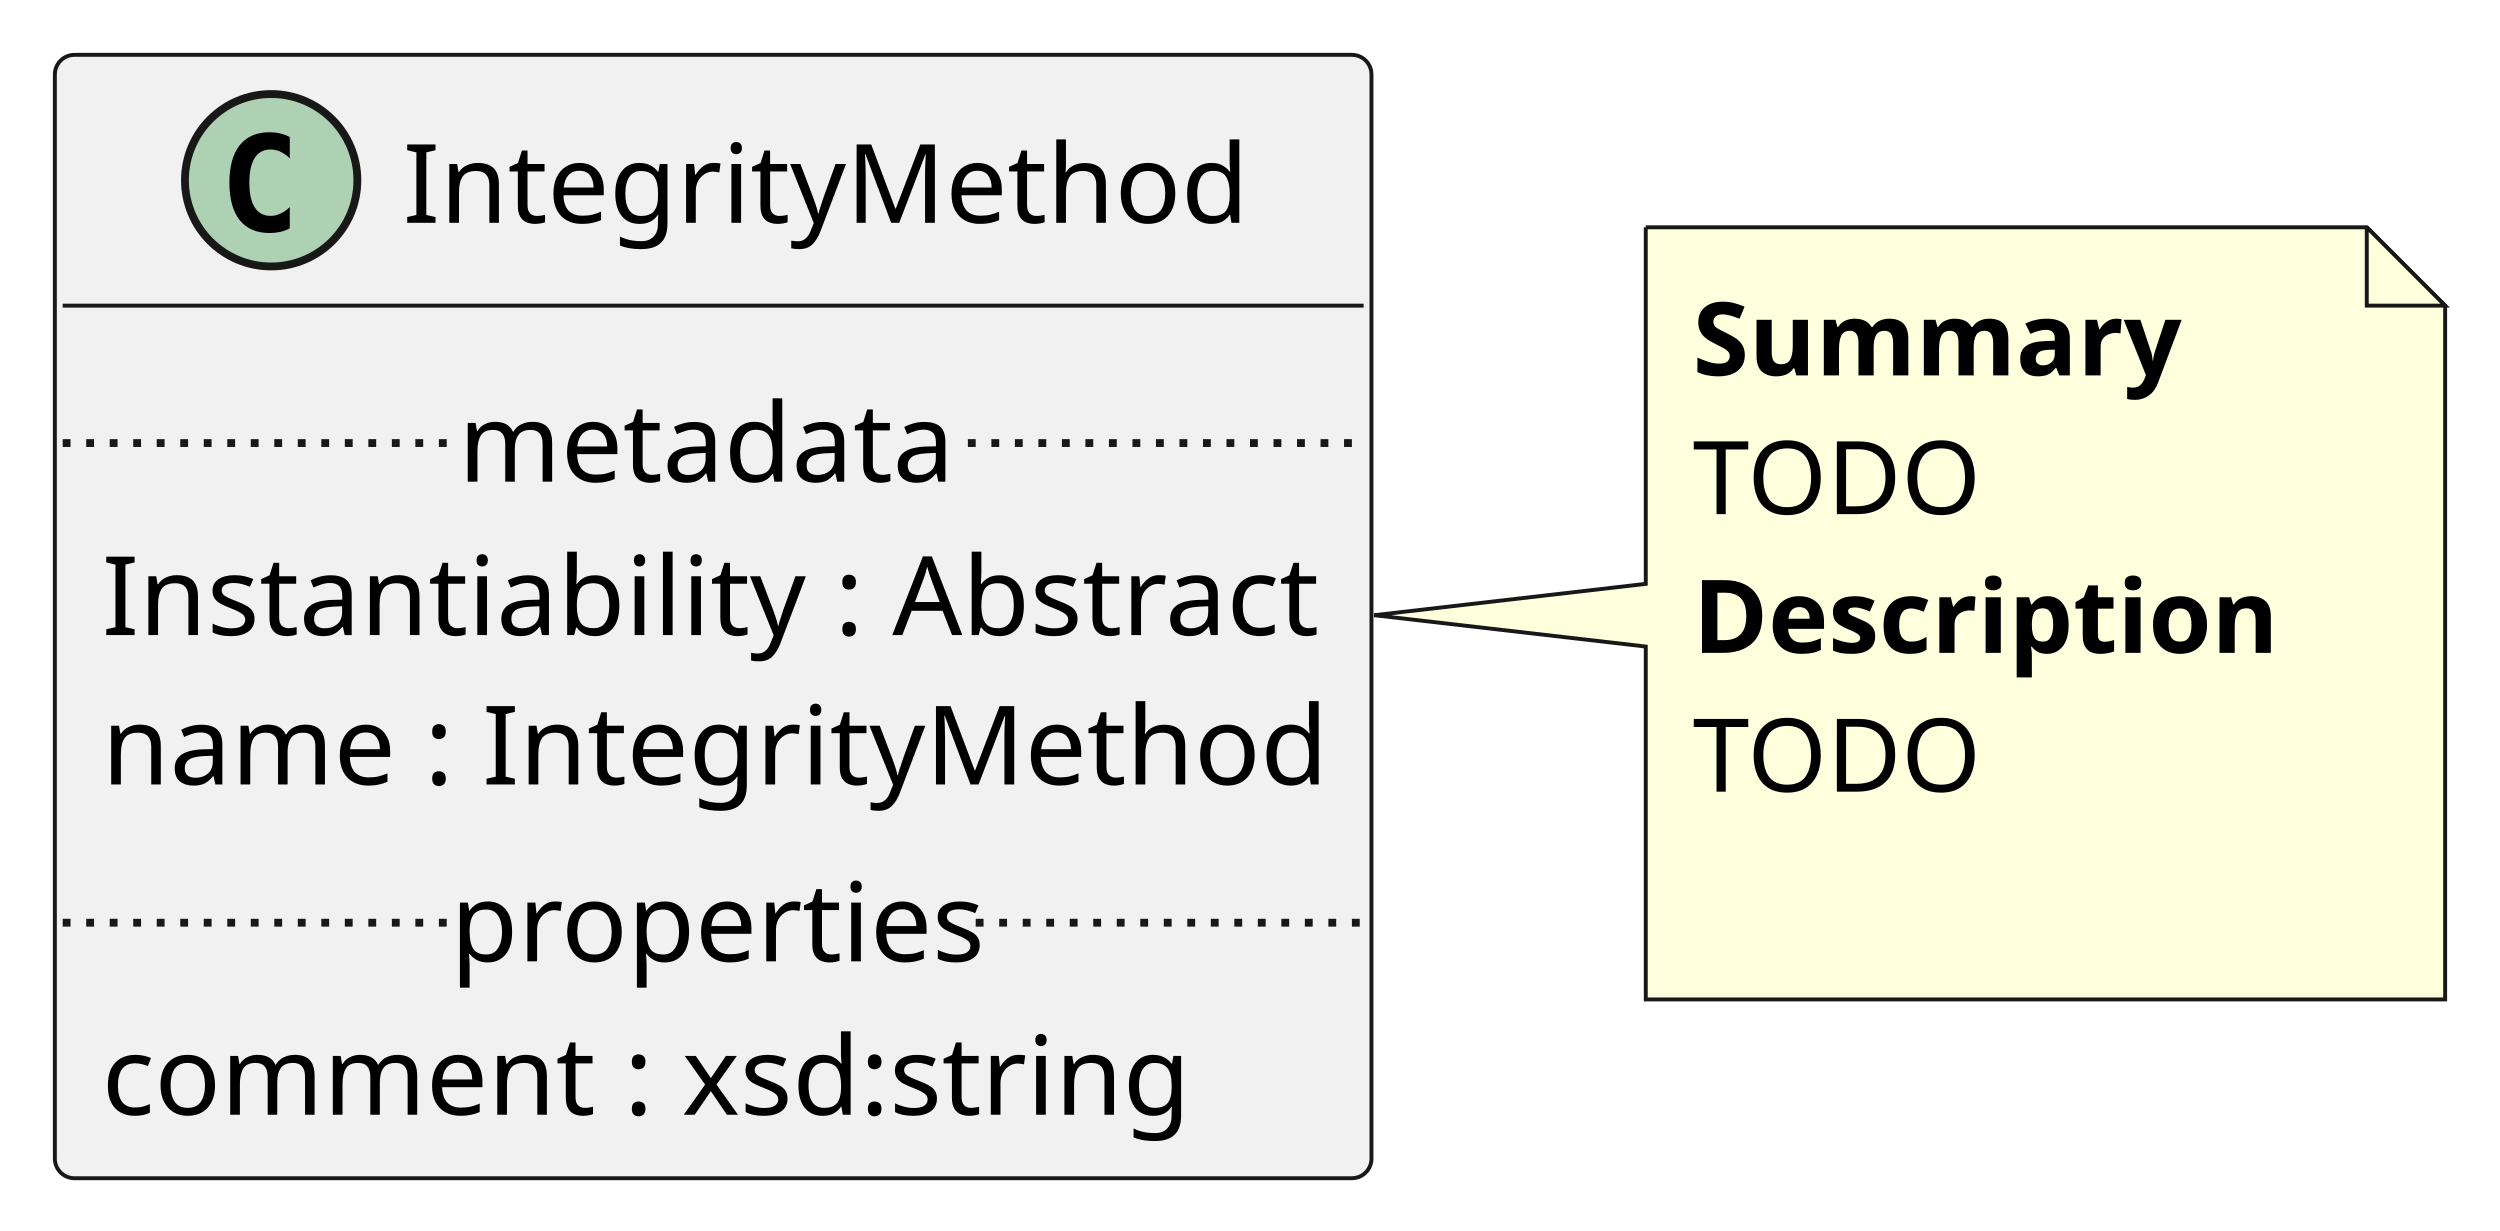
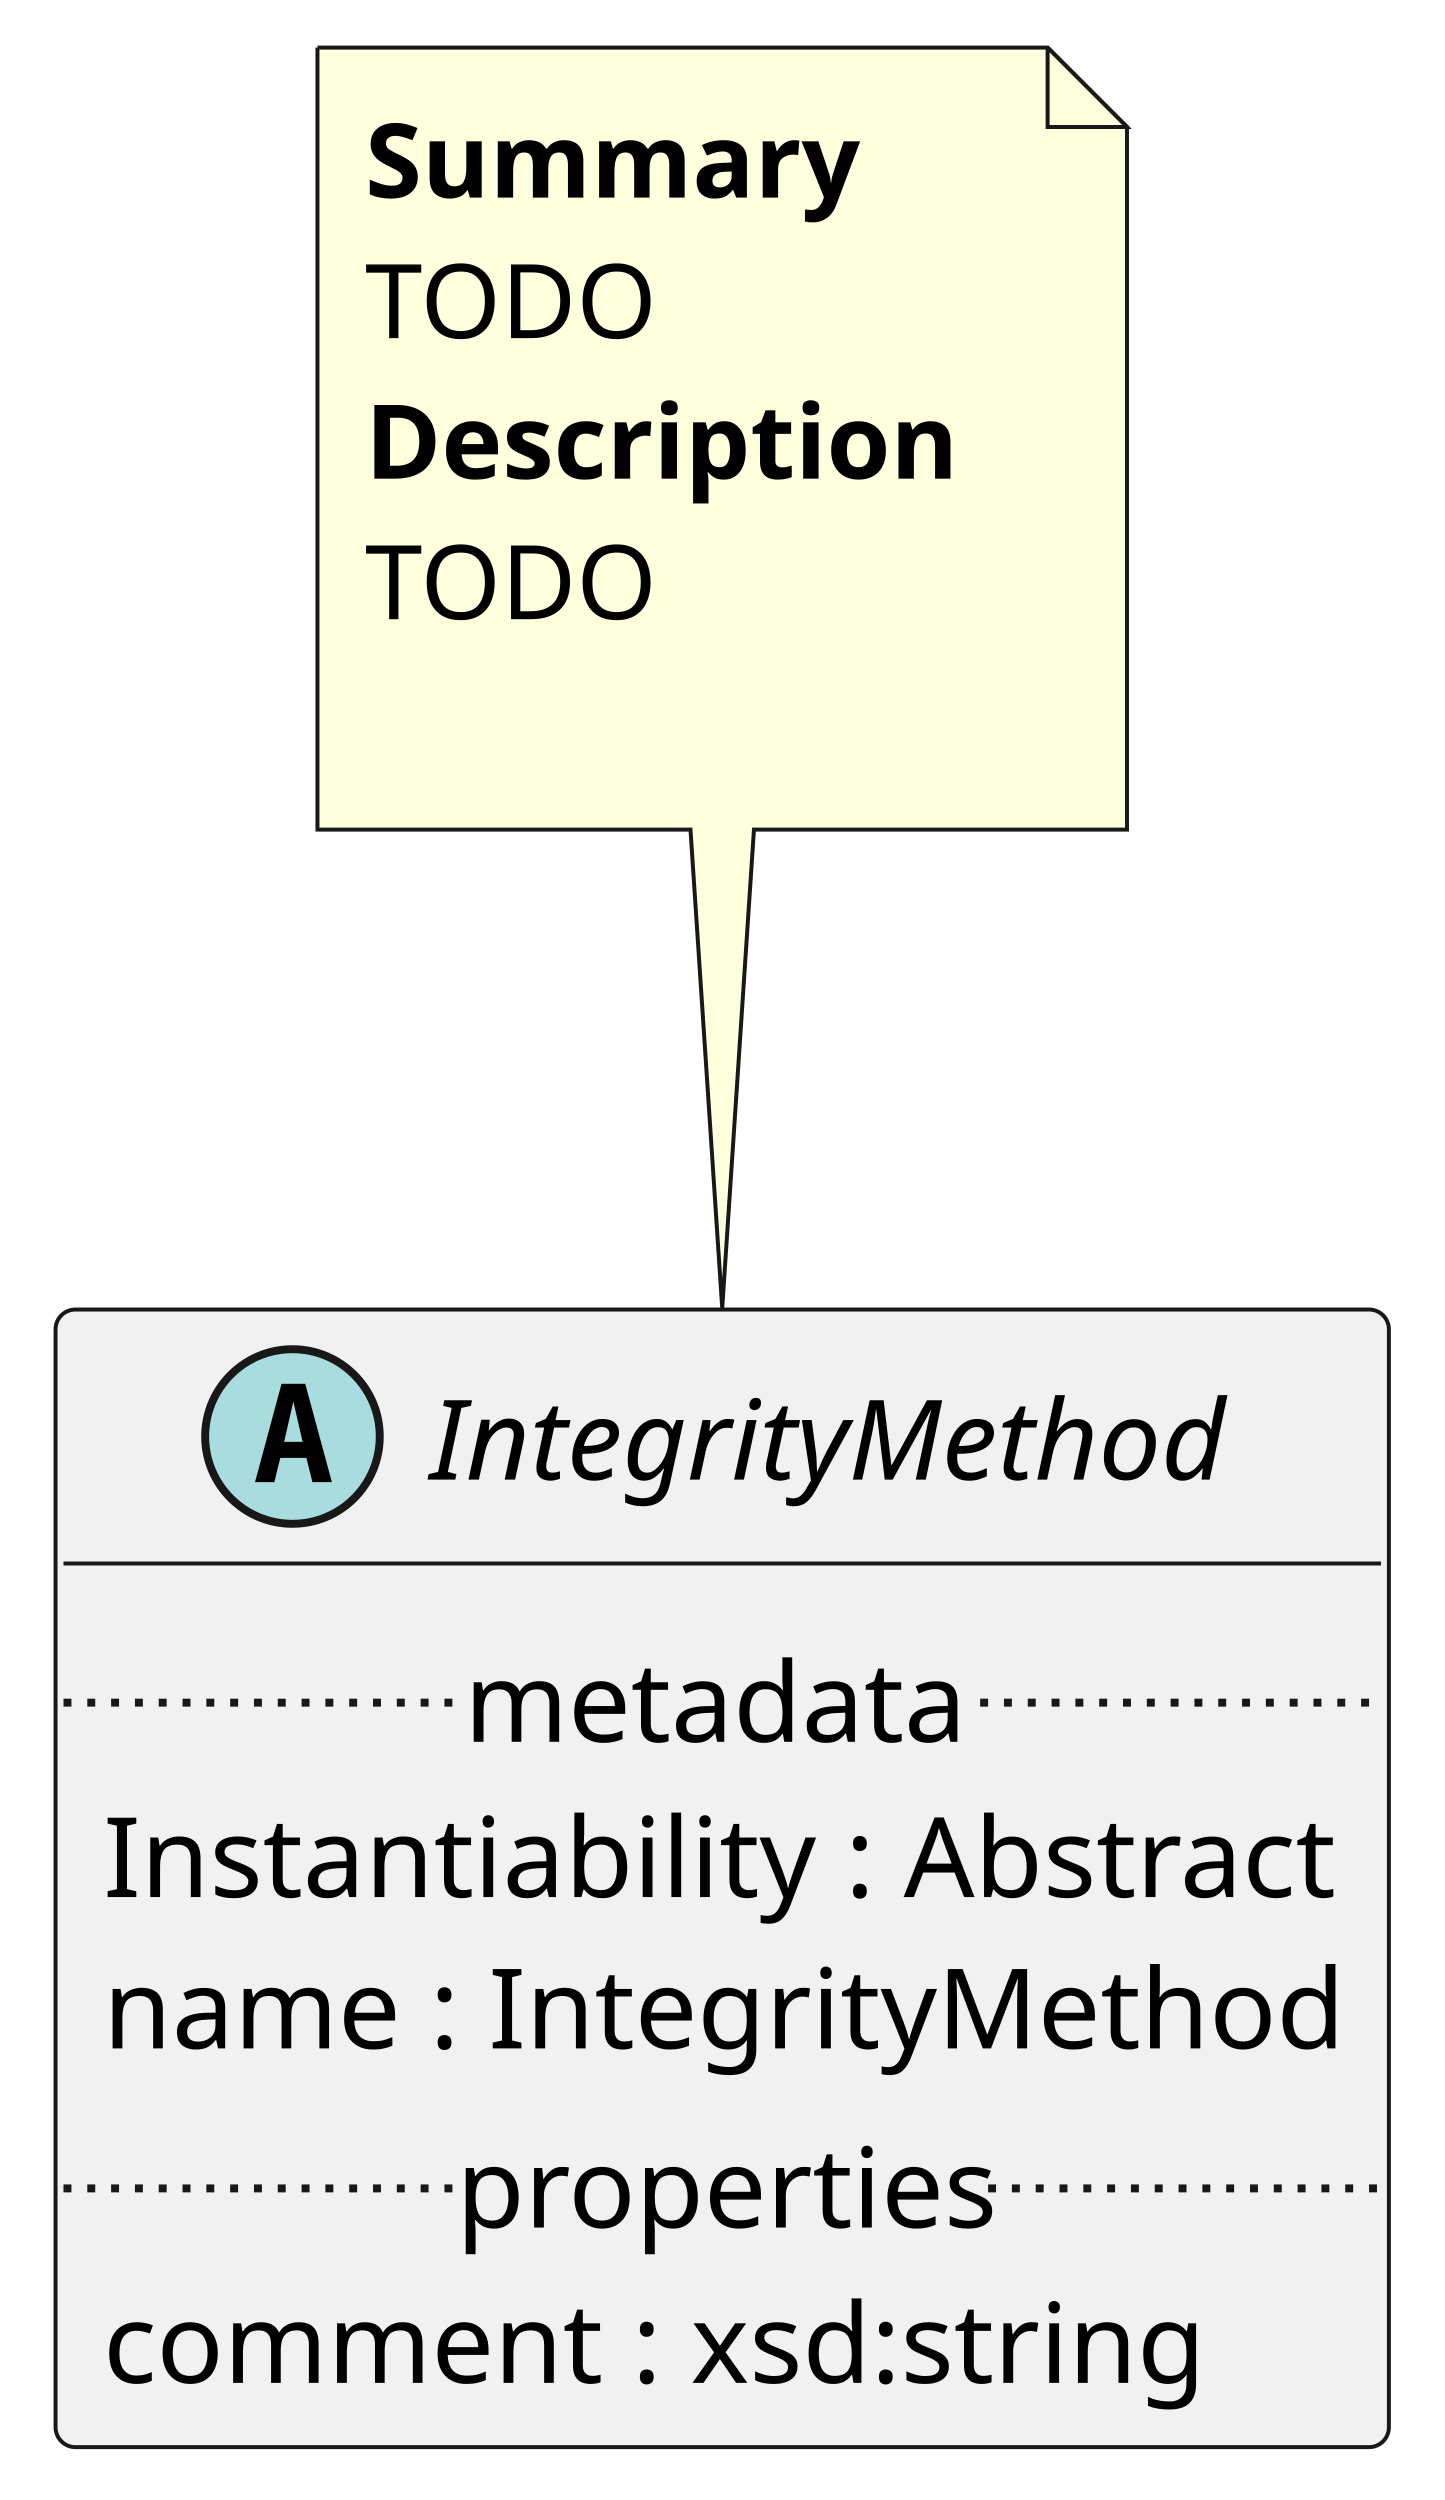
- <svg xmlns="http://www.w3.org/2000/svg" contentStyleType="text/css" height="157px" preserveAspectRatio="none" style="width:319px;height:157px;background:#FFFFFF;" version="1.1" viewBox="0 0 319 157" width="319px" zoomAndPan="magnify">
+ <svg xmlns="http://www.w3.org/2000/svg" contentStyleType="text/css" height="315px" preserveAspectRatio="none" style="width:182px;height:315px;background:#FFFFFF;" version="1.1" viewBox="0 0 182 315" width="182px" zoomAndPan="magnify">
  <defs />
  <g>
    <g id="elem_IntegrityMethod">
-       <rect codeLine="1" fill="#F1F1F1" height="143.34" id="IntegrityMethod" rx="2.5" ry="2.5" style="stroke:#181818;stroke-width:0.5;" width="168" x="7" y="7" />
-       <ellipse cx="34.6" cy="23" fill="#ADD1B2" rx="11" ry="11" style="stroke:#181818;stroke-width:1.0;" />
-       <path d="M34.397,29.734 Q31.913,29.734 30.584,28.094 Q29.272,26.422 29.272,23.312 Q29.272,20.188 30.584,18.531 Q31.913,16.875 34.397,16.875 Q35.116,16.875 35.772,17.031 Q36.413,17.188 36.975,17.484 L36.975,20.203 Q36.616,19.859 36.319,19.672 Q36.022,19.469 35.756,19.344 Q35.444,19.203 35.131,19.141 Q34.834,19.078 34.522,19.078 Q33.194,19.078 32.506,20.141 Q31.819,21.234 31.819,23.312 Q31.819,25.406 32.506,26.469 Q33.194,27.547 34.522,27.547 Q35.163,27.547 35.756,27.266 Q36.053,27.141 36.334,26.953 Q36.631,26.75 36.975,26.422 L36.975,29.141 Q36.397,29.438 35.756,29.594 Q35.116,29.734 34.397,29.734 Z " fill="#000000" />
-       <text fill="#000000" font-family="sans-serif" font-size="14" lengthAdjust="spacing" textLength="108" x="51.4" y="28.432">IntegrityMethod</text>
-       <line style="stroke:#181818;stroke-width:0.5;" x1="8" x2="174" y1="39" y2="39" />
-       <text fill="#000000" font-family="sans-serif" font-size="14" lengthAdjust="spacing" textLength="156" x="13" y="81.034">Instantiability : Abstract</text>
-       <text fill="#000000" font-family="sans-serif" font-size="14" lengthAdjust="spacing" textLength="156" x="13" y="100.102">name : IntegrityMethod</text>
-       <line style="stroke:#181818;stroke-width:1.0;stroke-dasharray:1.0,2.0;" x1="8" x2="58.5" y1="56.534" y2="56.534" />
-       <text fill="#000000" font-family="sans-serif" font-size="14" lengthAdjust="spacing" textLength="65" x="58.5" y="61.466">metadata</text>
-       <line style="stroke:#181818;stroke-width:1.0;stroke-dasharray:1.0,2.0;" x1="123.5" x2="174" y1="56.534" y2="56.534" />
-       <text fill="#000000" font-family="sans-serif" font-size="14" lengthAdjust="spacing" textLength="137" x="13" y="142.238">comment : xsd:string</text>
-       <line style="stroke:#181818;stroke-width:1.0;stroke-dasharray:1.0,2.0;" x1="8" x2="57.5" y1="117.738" y2="117.738" />
-       <text fill="#000000" font-family="sans-serif" font-size="14" lengthAdjust="spacing" textLength="67" x="57.5" y="122.67">properties</text>
-       <line style="stroke:#181818;stroke-width:1.0;stroke-dasharray:1.0,2.0;" x1="124.5" x2="174" y1="117.738" y2="117.738" />
+       <rect codeLine="1" fill="#F1F1F1" height="143.34" id="IntegrityMethod" rx="2.5" ry="2.5" style="stroke:#181818;stroke-width:0.5;" width="168" x="7" y="165" />
+       <ellipse cx="36.85" cy="181" fill="#A9DCDF" rx="11" ry="11" style="stroke:#181818;stroke-width:1.0;" />
+       <path d="M35.475,174.359 L38.459,174.359 L41.819,186.75 L39.366,186.75 L38.6,183.688 L35.319,183.688 L34.569,186.75 L32.131,186.75 L35.475,174.359 Z M38.131,181.672 L36.959,176.594 L35.803,181.672 L38.131,181.672 Z " fill="#000000" />
+       <text fill="#000000" font-family="sans-serif" font-size="14" font-style="italic" lengthAdjust="spacing" textLength="103" x="54.15" y="186.432">IntegrityMethod</text>
+       <line style="stroke:#181818;stroke-width:0.5;" x1="8" x2="174" y1="197" y2="197" />
+       <text fill="#000000" font-family="sans-serif" font-size="14" lengthAdjust="spacing" textLength="156" x="13" y="239.034">Instantiability : Abstract</text>
+       <text fill="#000000" font-family="sans-serif" font-size="14" lengthAdjust="spacing" textLength="156" x="13" y="258.102">name : IntegrityMethod</text>
+       <line style="stroke:#181818;stroke-width:1.0;stroke-dasharray:1.0,2.0;" x1="8" x2="58.5" y1="214.534" y2="214.534" />
+       <text fill="#000000" font-family="sans-serif" font-size="14" lengthAdjust="spacing" textLength="65" x="58.5" y="219.466">metadata</text>
+       <line style="stroke:#181818;stroke-width:1.0;stroke-dasharray:1.0,2.0;" x1="123.5" x2="174" y1="214.534" y2="214.534" />
+       <text fill="#000000" font-family="sans-serif" font-size="14" lengthAdjust="spacing" textLength="137" x="13" y="300.238">comment : xsd:string</text>
+       <line style="stroke:#181818;stroke-width:1.0;stroke-dasharray:1.0,2.0;" x1="8" x2="57.5" y1="275.738" y2="275.738" />
+       <text fill="#000000" font-family="sans-serif" font-size="14" lengthAdjust="spacing" textLength="67" x="57.5" y="280.67">properties</text>
+       <line style="stroke:#181818;stroke-width:1.0;stroke-dasharray:1.0,2.0;" x1="124.5" x2="174" y1="275.738" y2="275.738" />
    </g>
    <g id="elem_GMN3">
-       <path d="M210,29 L210,74.5 L175.34,78.5 L210,82.5 L210,127.53 A0,0 0 0 0 210,127.53 L312,127.53 A0,0 0 0 0 312,127.53 L312,39 L302,29 L210,29 A0,0 0 0 0 210,29 " fill="#FEFFDD" style="stroke:#181818;stroke-width:0.5;" />
-       <path d="M302,29 L302,39 L312,39 L302,29 " fill="#FEFFDD" style="stroke:#181818;stroke-width:0.5;" />
-       <text fill="#000000" font-family="sans-serif" font-size="13" font-weight="bold" lengthAdjust="spacing" textLength="62" x="216" y="47.897">Summary</text>
-       <text fill="#000000" font-family="sans-serif" font-size="13" lengthAdjust="spacing" textLength="38" x="216" y="65.603">TODO</text>
-       <text fill="#000000" font-family="sans-serif" font-size="13" font-weight="bold" lengthAdjust="spacing" textLength="81" x="216" y="83.309">Description</text>
-       <text fill="#000000" font-family="sans-serif" font-size="13" lengthAdjust="spacing" textLength="38" x="216" y="101.015">TODO</text>
-       <text fill="#000000" font-family="sans-serif" font-size="13" lengthAdjust="spacing" textLength="3" x="216" y="118.721"> </text>
+       <path d="M40,6 L40,104.53 A0,0 0 0 0 40,104.53 L87,104.53 L91,164.83 L95,104.53 L142,104.53 A0,0 0 0 0 142,104.53 L142,16 L132,6 L40,6 A0,0 0 0 0 40,6 " fill="#FEFFDD" style="stroke:#181818;stroke-width:0.5;" />
+       <path d="M132,6 L132,16 L142,16 L132,6 " fill="#FEFFDD" style="stroke:#181818;stroke-width:0.5;" />
+       <text fill="#000000" font-family="sans-serif" font-size="13" font-weight="bold" lengthAdjust="spacing" textLength="62" x="46" y="24.897">Summary</text>
+       <text fill="#000000" font-family="sans-serif" font-size="13" lengthAdjust="spacing" textLength="38" x="46" y="42.603">TODO</text>
+       <text fill="#000000" font-family="sans-serif" font-size="13" font-weight="bold" lengthAdjust="spacing" textLength="81" x="46" y="60.309">Description</text>
+       <text fill="#000000" font-family="sans-serif" font-size="13" lengthAdjust="spacing" textLength="38" x="46" y="78.015">TODO</text>
+       <text fill="#000000" font-family="sans-serif" font-size="13" lengthAdjust="spacing" textLength="3" x="46" y="95.721"> </text>
    </g>
  </g>
</svg>
